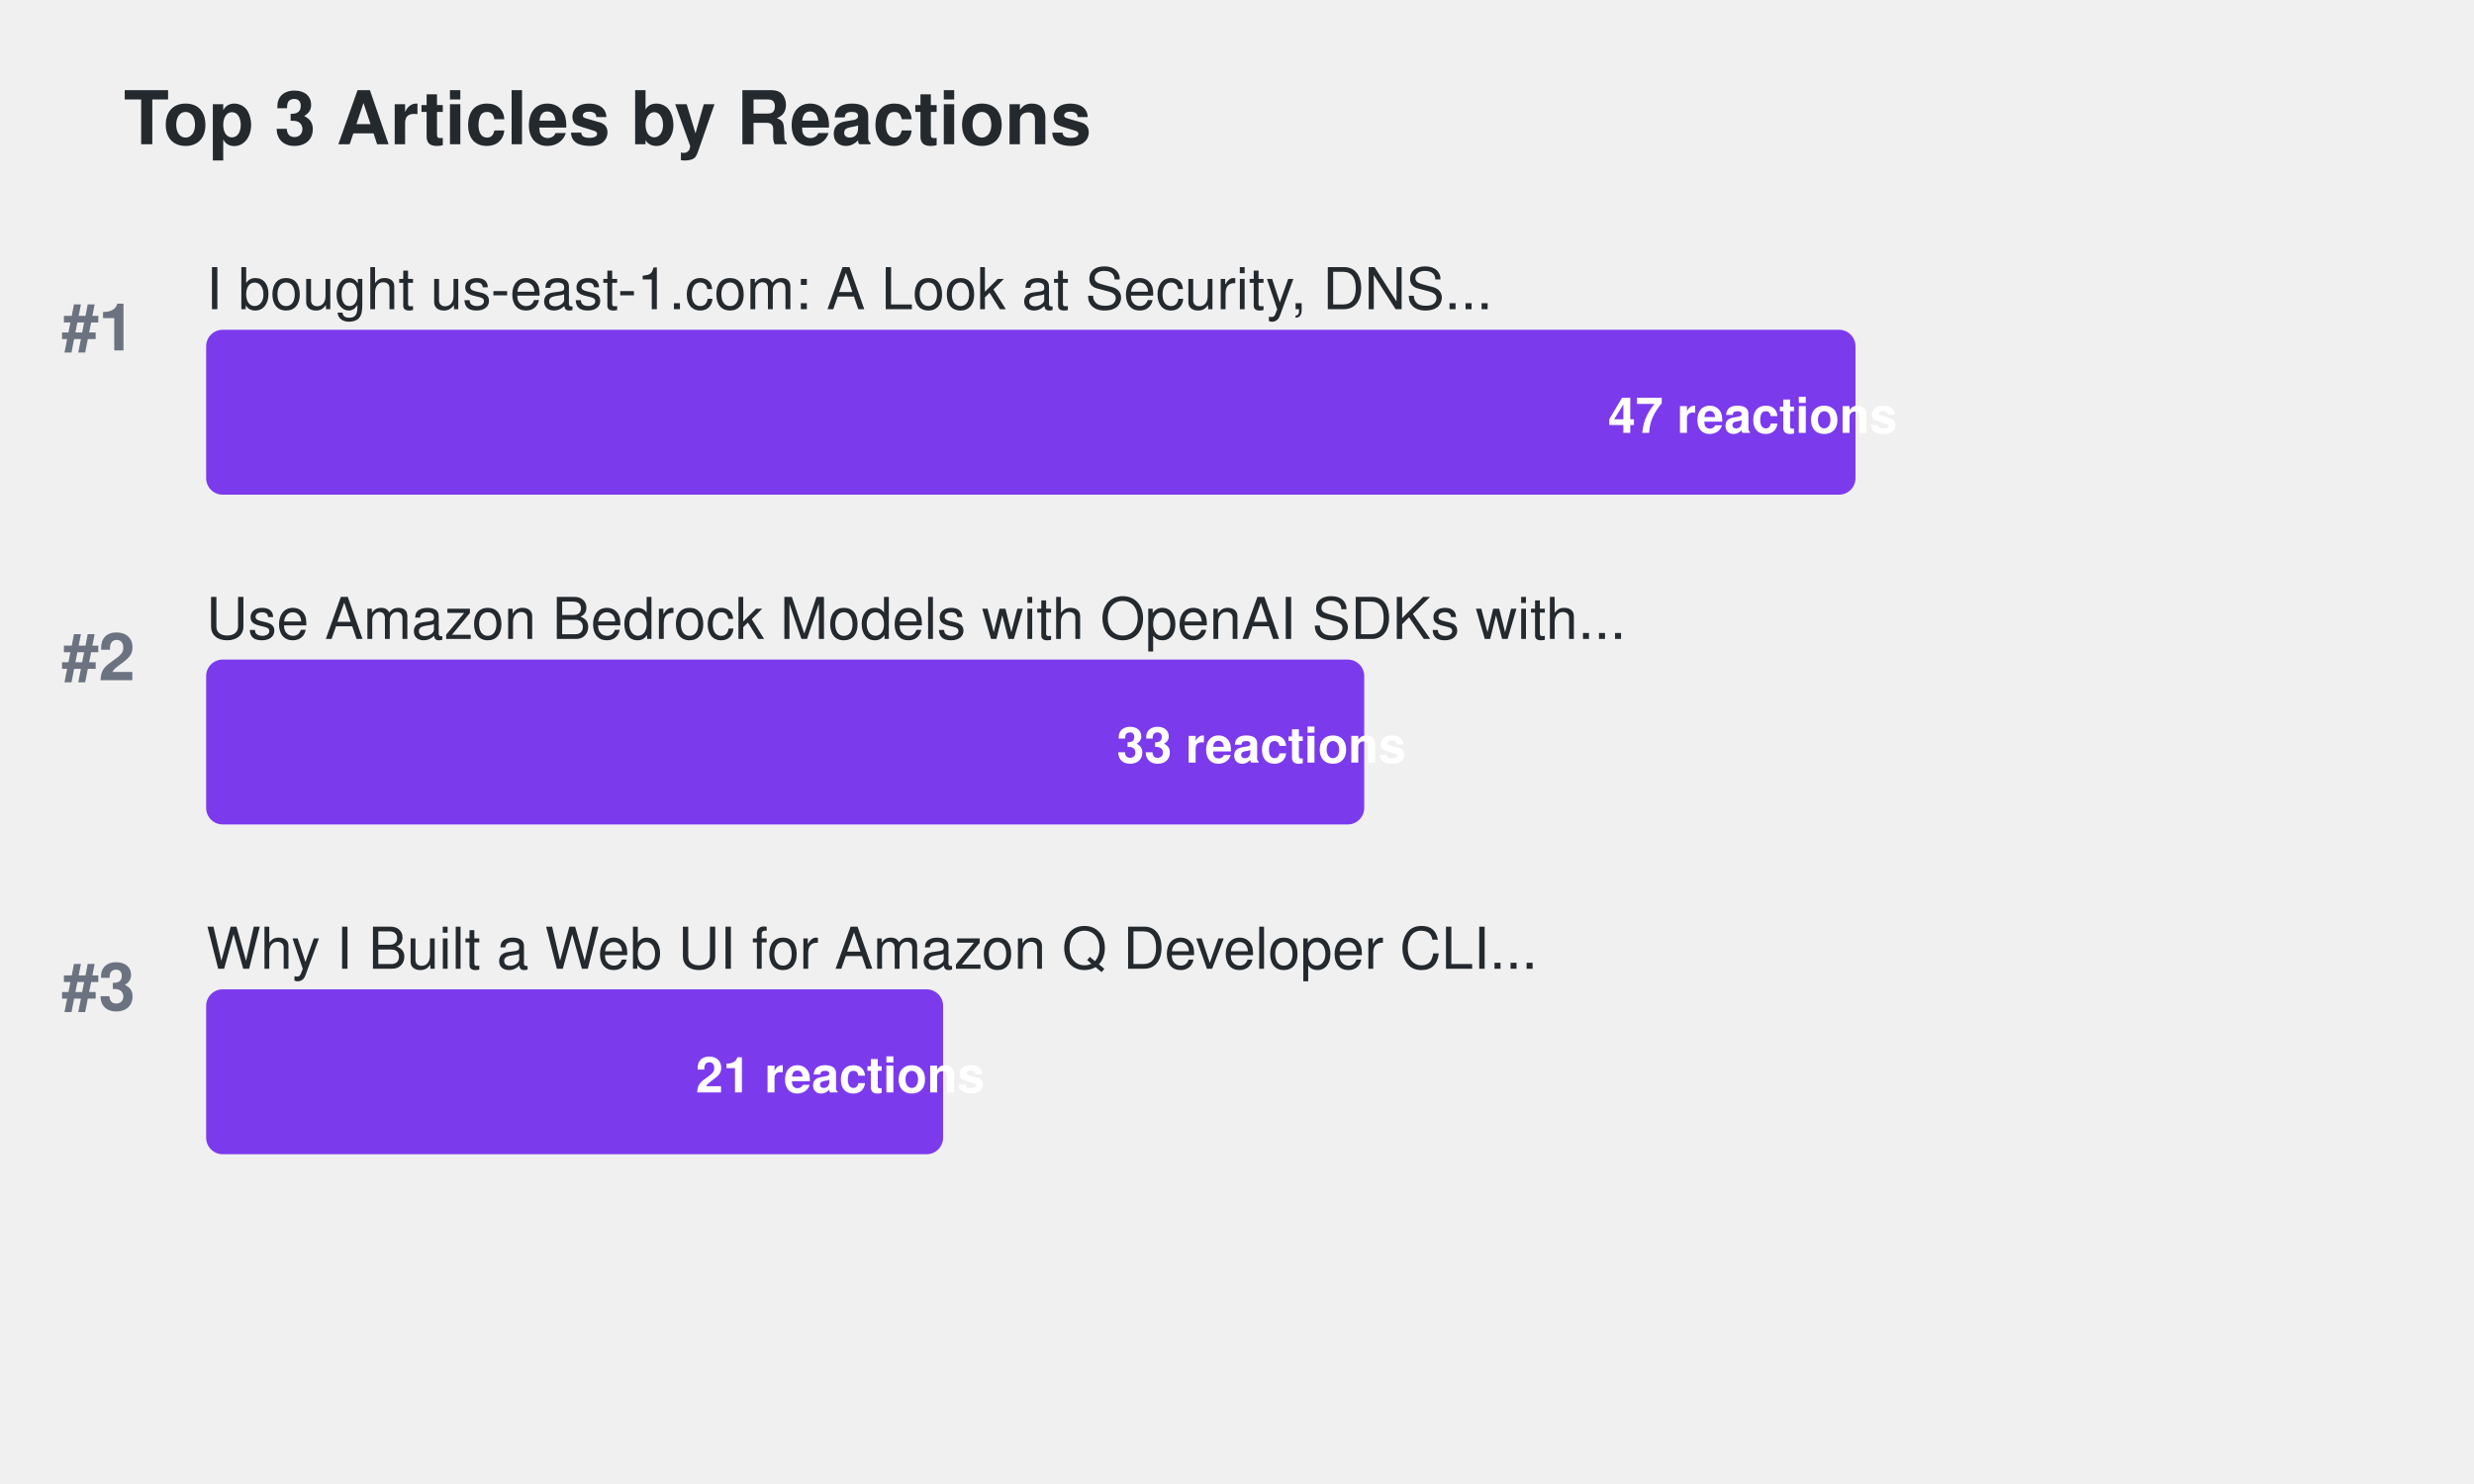
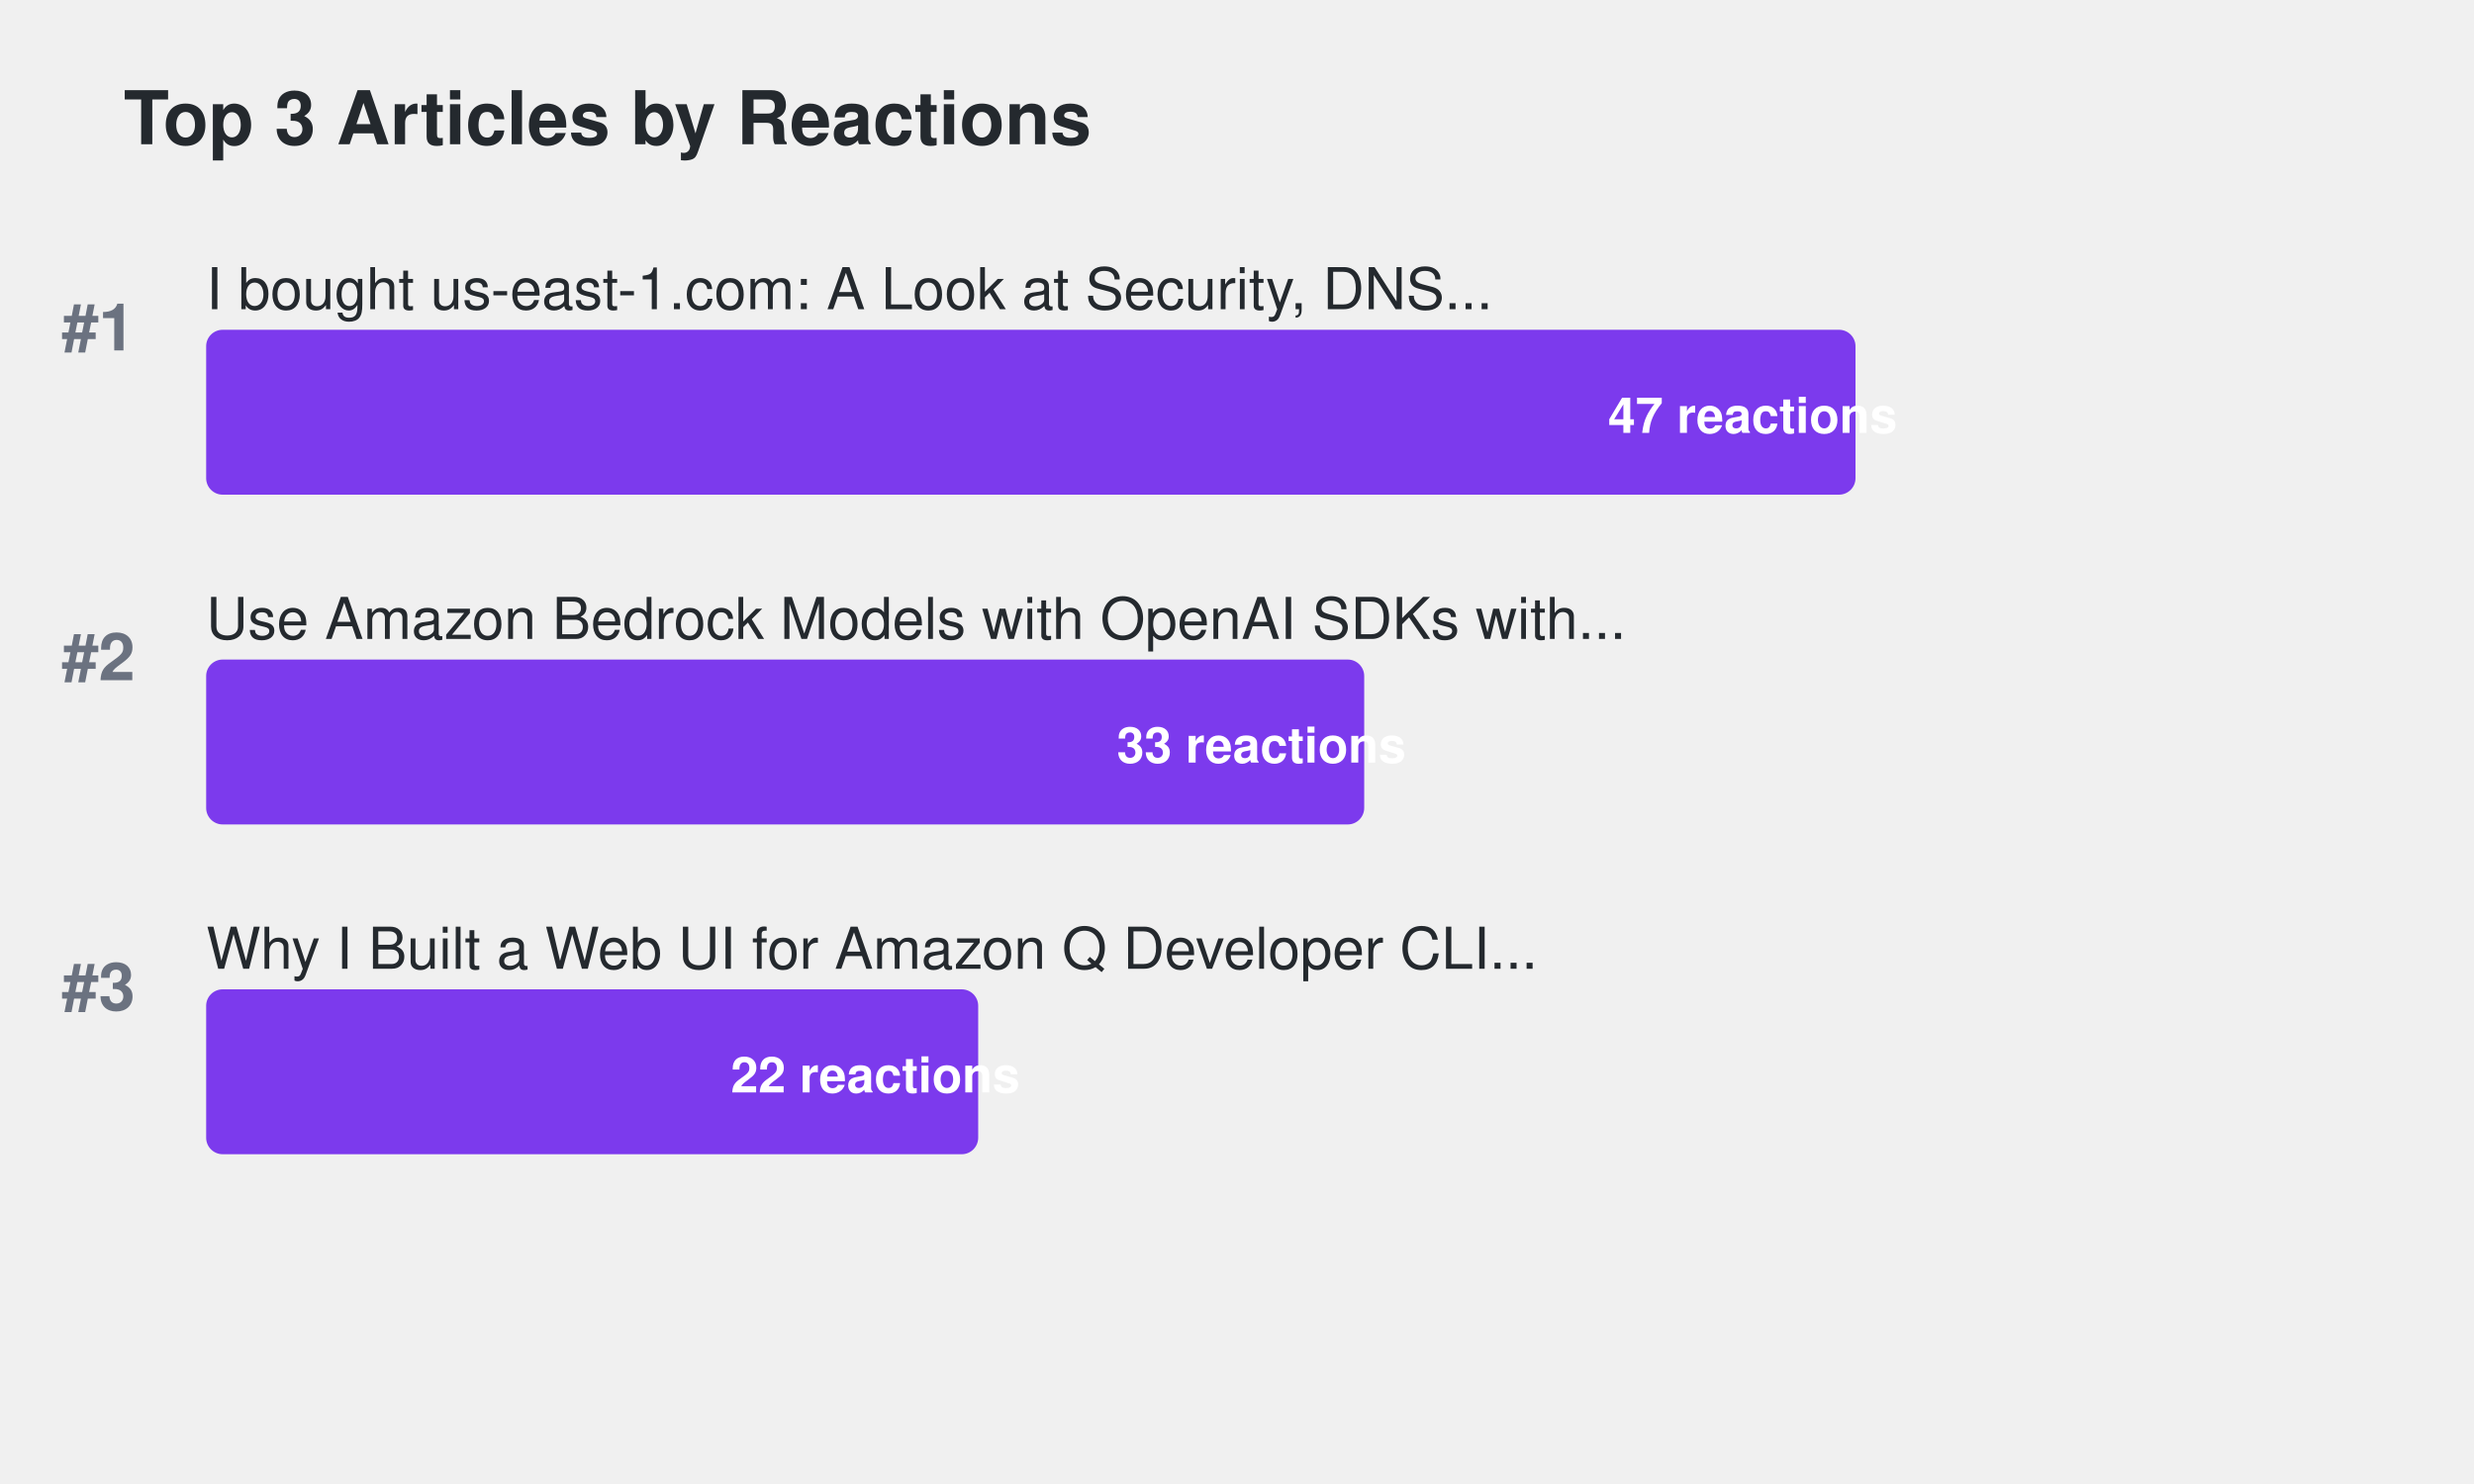
<svg xmlns="http://www.w3.org/2000/svg" width="600" height="360">
  <defs>
    <style>
.title { font-family: -apple-system, BlinkMacSystemFont, "Segoe UI", Helvetica, Arial, sans-serif; font-size: 18px; font-weight: 600; fill: #24292e; }
.article-title { font-family: -apple-system, BlinkMacSystemFont, "Segoe UI", Helvetica, Arial, sans-serif; font-size: 14px; font-weight: 500; fill: #24292e; }
.metric-value { font-family: -apple-system, BlinkMacSystemFont, "Segoe UI", Helvetica, Arial, sans-serif; font-size: 12px; font-weight: 600; fill: #ffffff; }
.rank { font-family: -apple-system, BlinkMacSystemFont, "Segoe UI", Helvetica, Arial, sans-serif; font-size: 16px; font-weight: 700; fill: #6b7280; }
.bar { rx: 4; ry: 4; }
.bar:hover { opacity: 0.8; cursor: pointer; }
a { text-decoration: none; }
a:hover .article-title { fill: #0969da; text-decoration: underline; }
a:hover .bar { opacity: 0.9; }
</style>
  </defs>
  <text x="30" y="35" class="title">Top 3 Articles by Reactions</text>
  <text x="15" y="85" class="rank">#1</text>
  <a href="https://dev.to/aws-builders/i-bought-us-east-1com-a-look-at-security-dns-traffic-and-protecting-aws-users-15ng" target="_blank">
    <text x="50" y="75" class="article-title">I bought us-east-1.com: A Look at Security, DNS...</text>
    <rect x="50" y="80" width="400.0" height="40" fill="#7c3aed" class="bar">
</rect>
    <text x="390.0" y="105" class="metric-value" fill="#ffffff">47 reactions</text>
  </a>
  <text x="15" y="165" class="rank">#2</text>
  <a href="https://dev.to/aws-builders/use-amazon-bedrock-models-via-an-openai-api-compatible-serverless-endpoint-now-without-fixed-cost-5hf5" target="_blank">
    <text x="50" y="155" class="article-title">Use Amazon Bedrock Models with OpenAI SDKs with...</text>
    <rect x="50" y="160" width="280.851" height="40" fill="#7c3aed" class="bar">
</rect>
    <text x="270.851" y="185" class="metric-value" fill="#ffffff">33 reactions</text>
  </a>
  <text x="15" y="245" class="rank">#3</text>
  <a href="https://dev.to/aws-builders/why-i-built-a-web-ui-for-amazon-q-developer-cli-and-how-i-vibe-coded-it-54d6" target="_blank">
    <text x="50" y="235" class="article-title">Why I Built a Web UI for Amazon Q Developer CLI...</text>
-     <rect x="50" y="240" width="178.723" height="40" fill="#7c3aed" class="bar">
+     <rect x="50" y="240" width="187.234" height="40" fill="#7c3aed" class="bar">
</rect>
-     <text x="168.723" y="265" class="metric-value" fill="#ffffff">21 reactions</text>
+     <text x="177.234" y="265" class="metric-value" fill="#ffffff">22 reactions</text>
  </a>
</svg>
